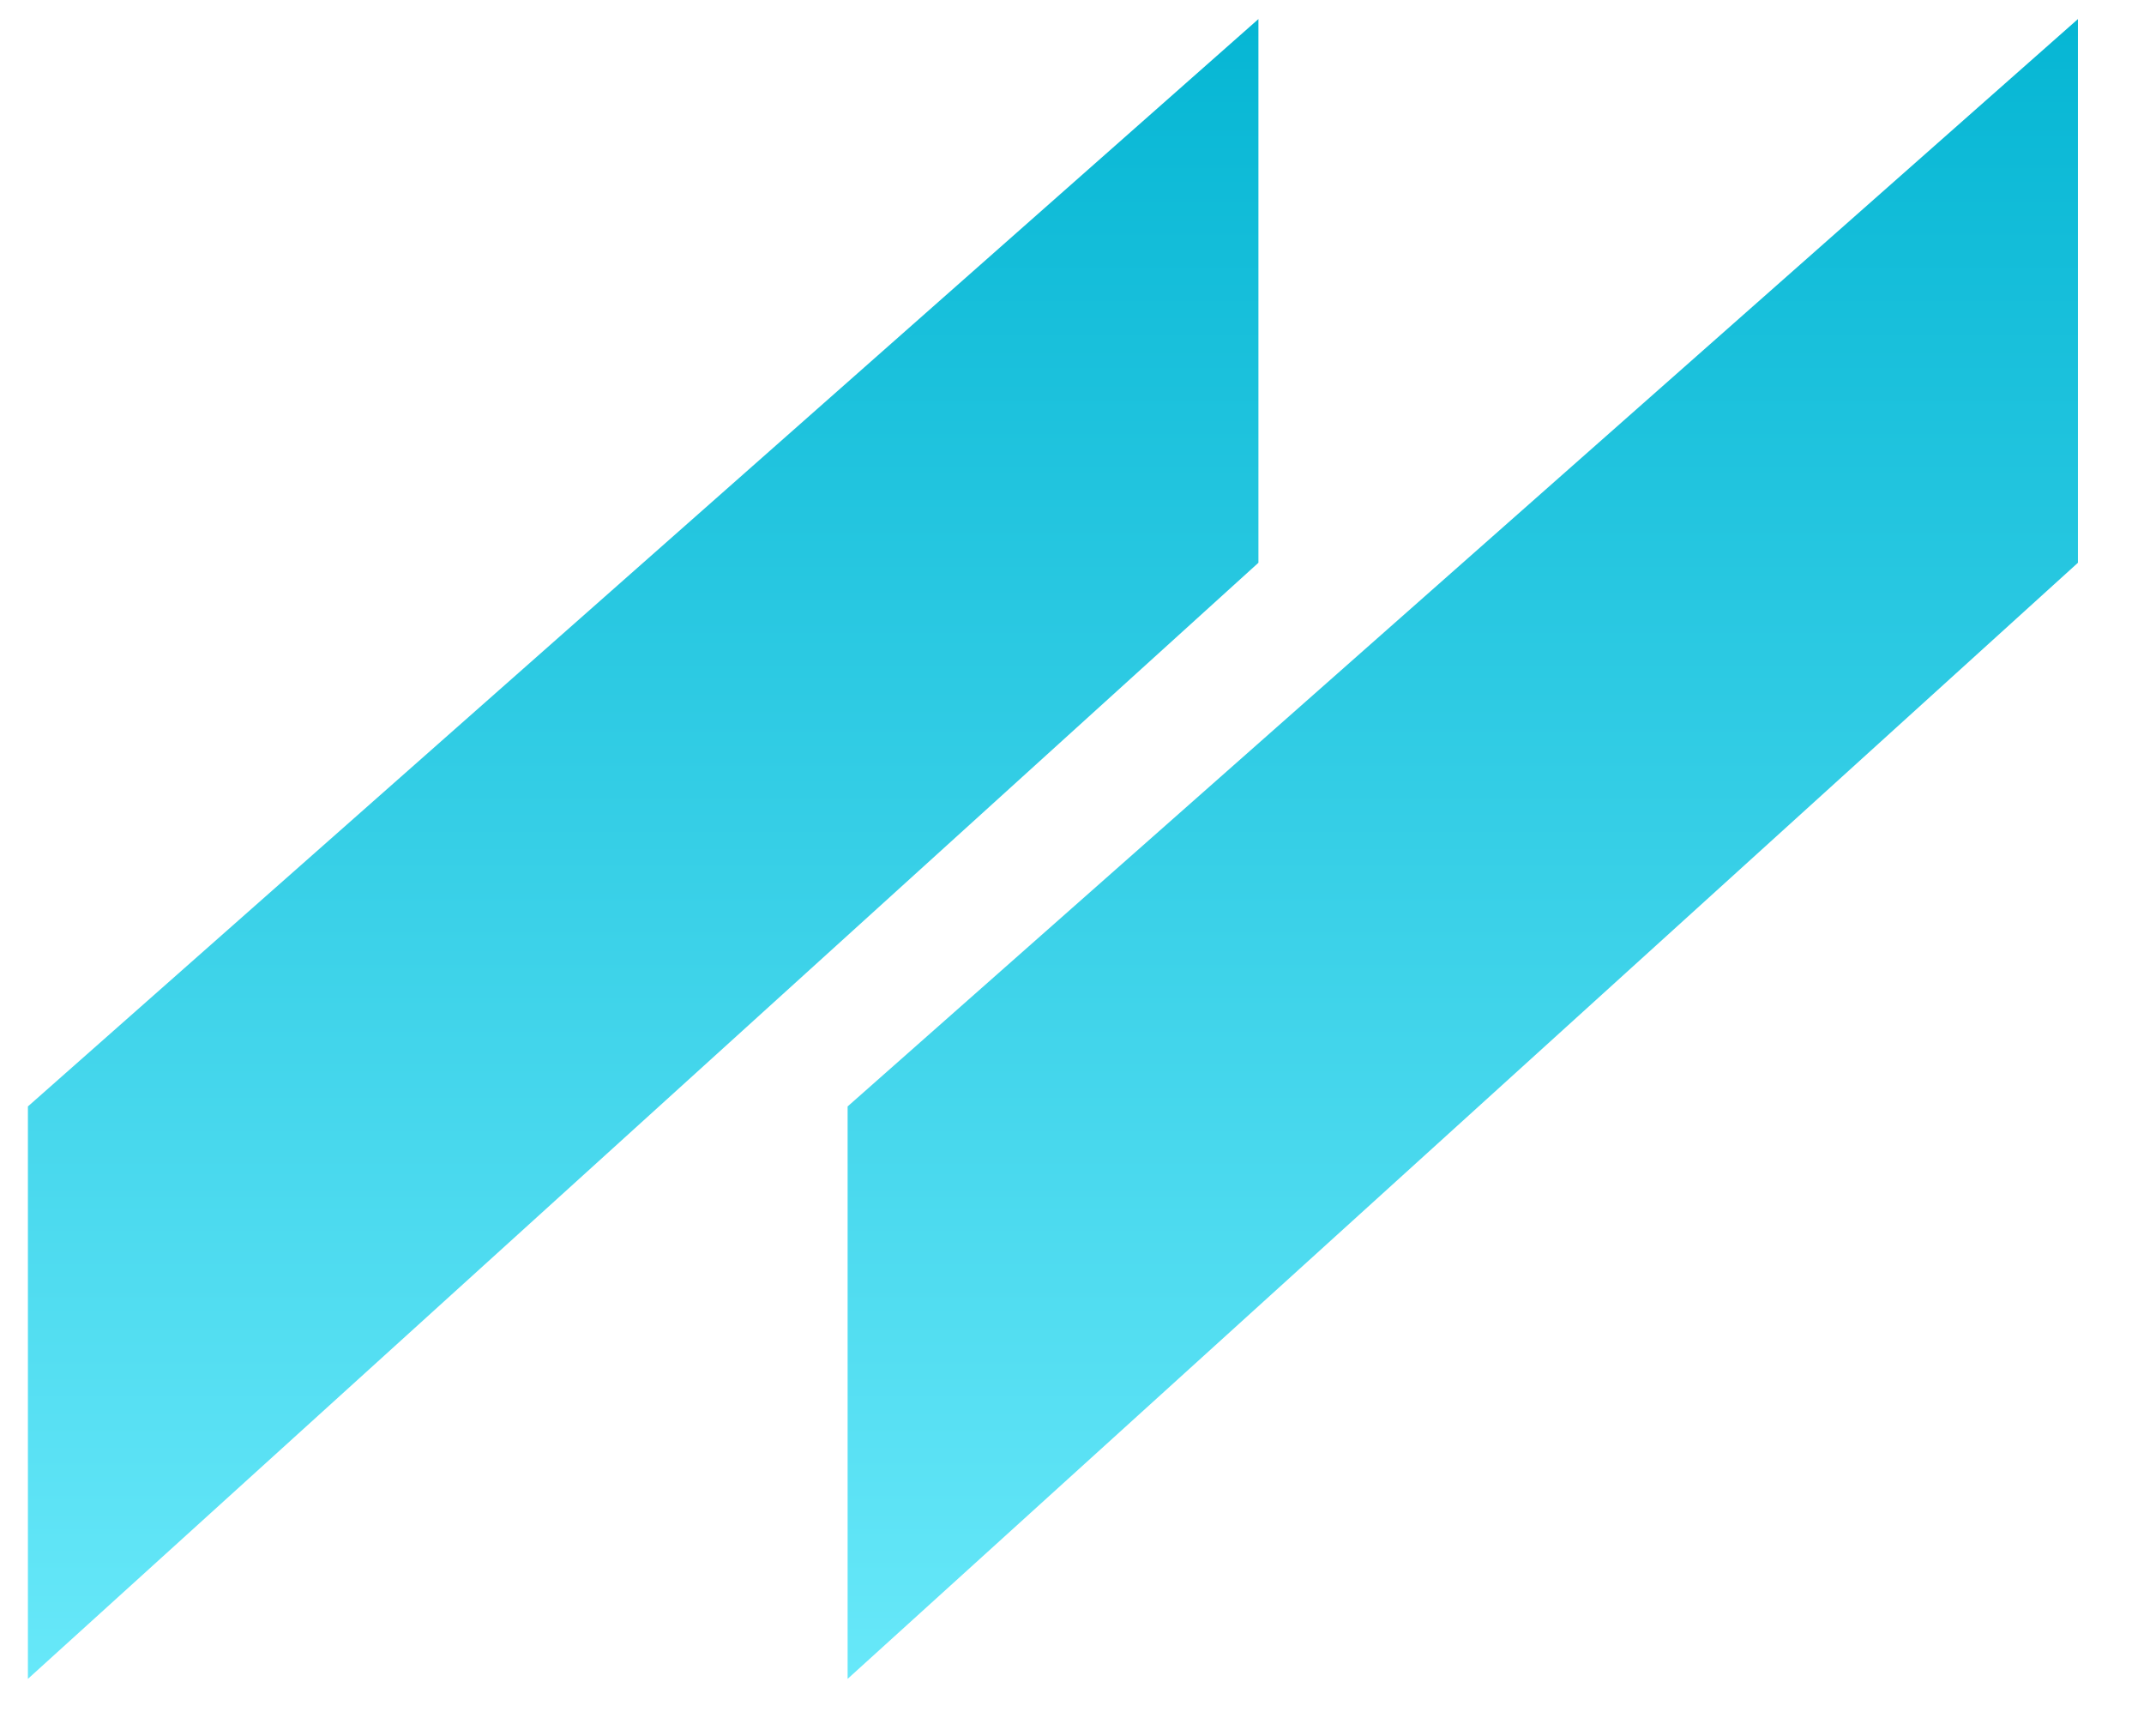
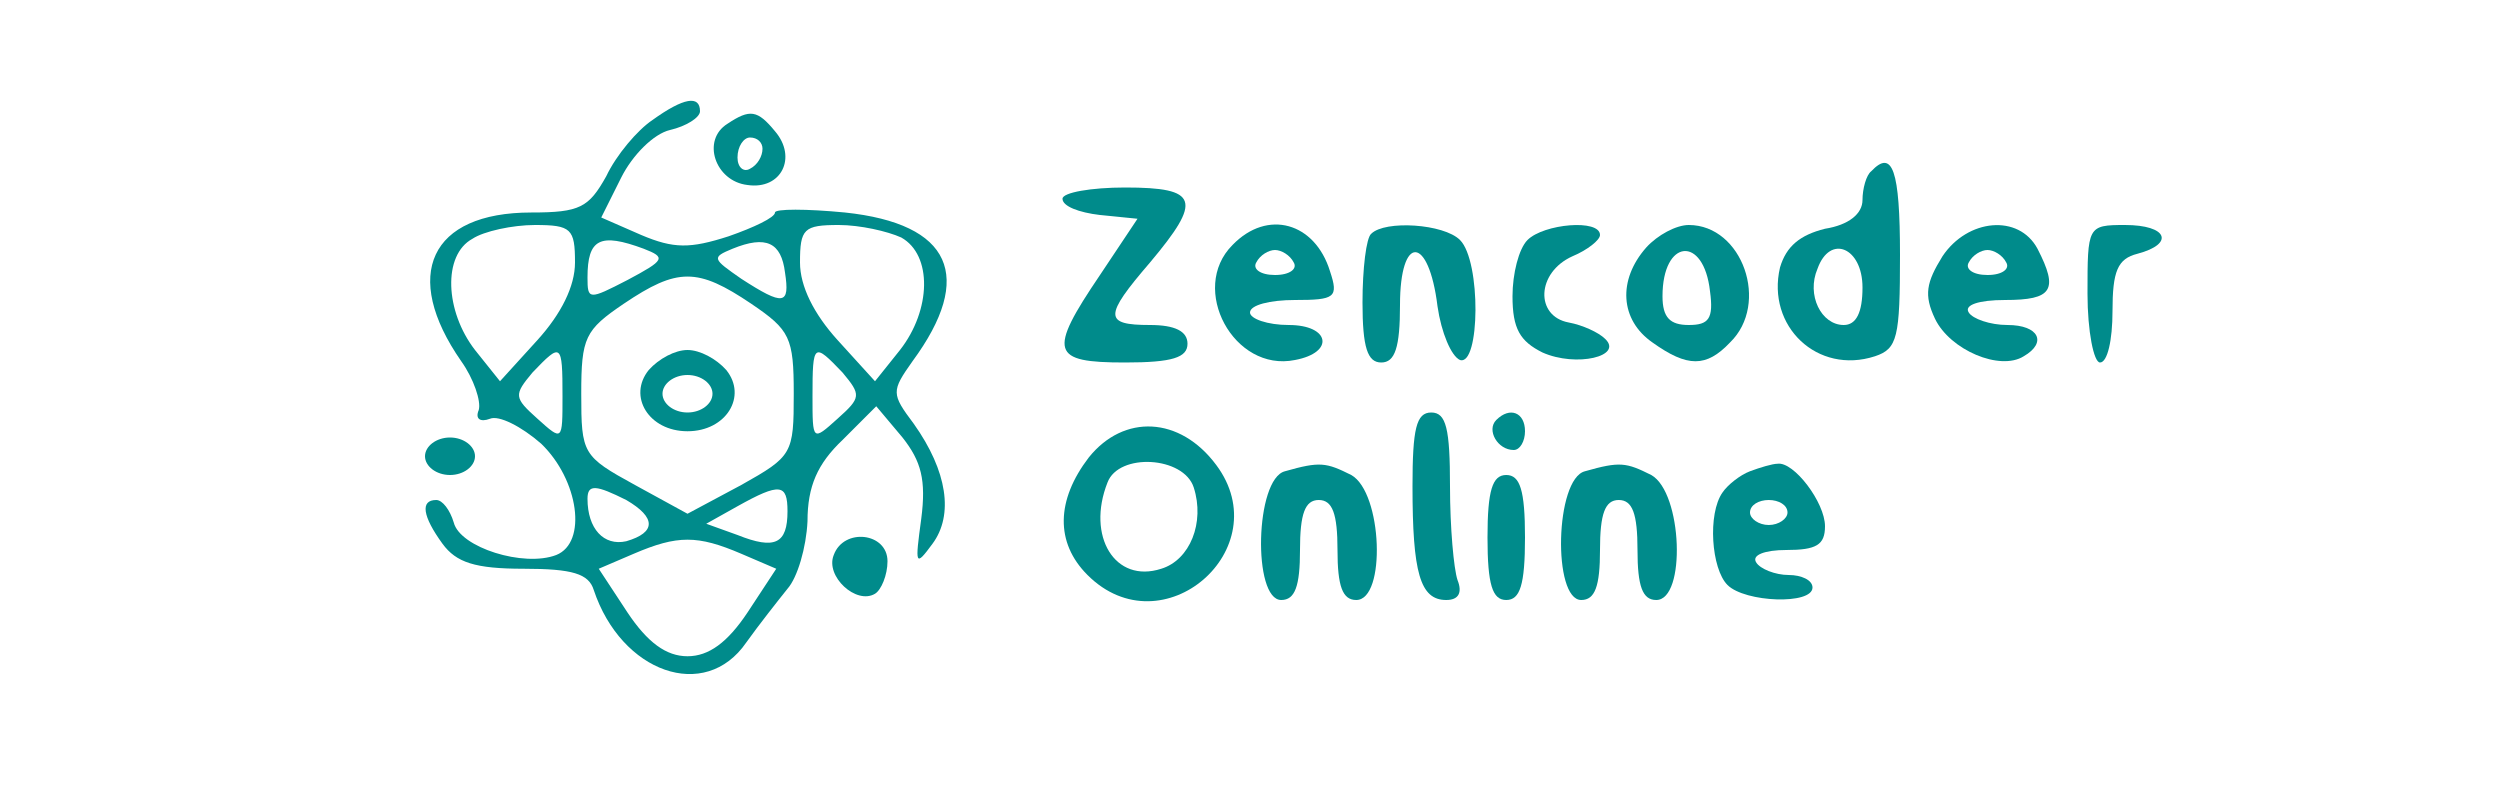
- <svg xmlns="http://www.w3.org/2000/svg" xmlns:xlink="http://www.w3.org/1999/xlink" version="1.1" preserveAspectRatio="xMidYMid meet" viewBox="344.564 330.278 111.737 91.218" width="53.87" height="43.61">
-   <defs>
-     <path d="M453.3 331.28L453.3 359.85L388.64 418.5L388.64 388.42L453.3 331.28Z" id="aFZf6T5ED" />
-     <linearGradient id="gradientb2ThqnP5Op" gradientUnits="userSpaceOnUse" x1="420.97" y1="331.28" x2="420.97" y2="418.5">
-       <stop style="stop-color: #06b6d4;stop-opacity: 1" offset="0%" />
-       <stop style="stop-color: #67e8f9;stop-opacity: 1" offset="100%" />
-     </linearGradient>
-     <path d="M410.23 331.28L410.23 359.85L345.56 418.5L345.56 388.42L410.23 331.28Z" id="a9fehgwfM" />
-     <linearGradient id="gradientk1wNV9Ostb" gradientUnits="userSpaceOnUse" x1="377.89" y1="331.28" x2="377.89" y2="418.5">
-       <stop style="stop-color: #06b6d4;stop-opacity: 1" offset="0%" />
-       <stop style="stop-color: #67e8f9;stop-opacity: 1" offset="100%" />
-     </linearGradient>
-   </defs>
-   <g>
-     <g>
-       <use xlink:href="#aFZf6T5ED" opacity="1" fill="url(#gradientb2ThqnP5Op)" />
-     </g>
-     <g>
-       <use xlink:href="#a9fehgwfM" opacity="1" fill="url(#gradientk1wNV9Ostb)" />
-     </g>
+ <svg xmlns="http://www.w3.org/2000/svg" version="1.0" width="200pt" height="64pt" viewBox="0 0 200 64" preserveAspectRatio="xMidYMid meet">
+   <g transform="translate(0,64) scale(0.1,-0.1)" fill="darkcyan" stroke="none">
+     <path d="M522 544 c-12 -8 -29 -28 -37 -45 -14 -25 -21 -29 -60 -29 -81 0 -104 -50 -56 -119 10 -14 16 -32 14 -39 -3 -7 1 -10 9 -7 7 3 25 -6 41 -20 30 -29 37 -79 12 -89 -26 -10 -77 6 -82 26 -3 10 -9 18 -14 18 -13 0 -11 -13 5 -35 11 -15 26 -20 65 -20 39 0 52 -4 56 -17 22 -66 89 -90 122 -42 10 14 25 33 33 43 8 9 15 33 16 54 0 28 8 46 28 65 l27 27 21 -25 c15 -19 19 -34 15 -65 -5 -37 -5 -39 9 -20 17 23 12 58 -15 96 -18 24 -18 26 -1 50 50 68 31 110 -54 119 -31 3 -56 3 -56 0 0 -4 -17 -12 -37 -19 -31 -10 -44 -10 -70 1 l-32 14 16 32 c9 18 26 35 39 38 13 3 24 10 24 15 0 13 -13 11 -38 -7z m-62 -114 c0 -19 -11 -41 -30 -62 l-30 -33 -20 25 c-24 31 -26 76 -2 89 9 6 32 11 50 11 29 0 32 -3 32 -30z m261 20 c25 -14 24 -58 -1 -90 l-20 -25 -30 33 c-19 21 -30 43 -30 62 0 27 3 30 31 30 17 0 39 -5 50 -10z m-206 -9 c18 -7 17 -9 -13 -25 -31 -16 -32 -16 -32 2 0 31 10 36 45 23z m113 -19 c4 -26 -1 -27 -35 -5 -23 16 -24 17 -7 24 27 11 39 5 42 -19z m-27 -25 c31 -21 34 -27 34 -72 0 -48 -1 -50 -42 -73 l-43 -23 -42 23 c-42 23 -43 25 -43 73 0 45 3 51 34 72 43 29 59 29 102 0z m-151 -74 c0 -36 0 -36 -20 -18 -19 17 -19 19 -4 37 23 24 24 24 24 -19z m224 19 c15 -18 15 -20 -4 -37 -20 -18 -20 -18 -20 18 0 43 1 43 24 19z m-173 -102 c24 -14 24 -26 0 -33 -18 -4 -31 10 -31 34 0 12 7 11 31 -1z m129 -9 c0 -26 -10 -31 -40 -19 l-25 9 25 14 c34 19 40 18 40 -4z m-37 -34 l28 -12 -23 -35 c-16 -24 -31 -35 -48 -35 -17 0 -32 11 -48 35 l-23 35 28 12 c35 15 51 15 86 0z" />
+     <path d="M519 344 c-17 -21 0 -49 31 -49 31 0 48 28 31 49 -8 9 -21 16 -31 16 -10 0 -23 -7 -31 -16z m51 -19 c0 -8 -9 -15 -20 -15 -11 0 -20 7 -20 15 0 8 9 15 20 15 11 0 20 -7 20 -15z" />
+     <path d="M582 541 c-21 -13 -10 -46 16 -49 27 -4 40 22 22 43 -14 17 -20 18 -38 6z m28 -20 c0 -6 -4 -13 -10 -16 -5 -3 -10 1 -10 9 0 9 5 16 10 16 6 0 10 -4 10 -9z" />
+     <path d="M1497 503 c-4 -3 -7 -14 -7 -23 0 -11 -11 -20 -30 -23 -20 -5 -31 -14 -36 -31 -11 -47 30 -86 76 -71 18 6 20 15 20 81 0 68 -6 85 -23 67z m-7 -93 c0 -20 -5 -30 -15 -30 -18 0 -30 24 -21 45 10 28 36 17 36 -15z" />
+     <path d="M850 481 c0 -6 13 -11 30 -13 l30 -3 -30 -45 c-42 -62 -39 -70 20 -70 38 0 50 4 50 15 0 10 -10 15 -30 15 -37 0 -37 7 0 50 42 50 39 60 -20 60 -27 0 -50 -4 -50 -9z" />
+     <path d="M986 444 c-35 -35 1 -102 50 -92 32 6 28 28 -5 28 -17 0 -31 5 -31 10 0 6 16 10 36 10 32 0 35 2 28 23 -12 39 -50 50 -78 21z m49 -14 c3 -5 -3 -10 -15 -10 -12 0 -18 5 -15 10 3 6 10 10 15 10 5 0 12 -4 15 -10z" />
+     <path d="M1097 453 c-4 -3 -7 -28 -7 -55 0 -36 4 -48 15 -48 11 0 15 12 15 46 0 57 23 56 30 -1 3 -21 11 -40 18 -43 16 -5 17 79 0 96 -13 13 -60 16 -71 5z" />
+     <path d="M1222 448 c-7 -7 -12 -27 -12 -45 0 -26 6 -36 24 -45 27 -12 65 -3 50 11 -5 5 -18 11 -29 13 -27 5 -26 40 3 53 12 5 22 13 22 17 0 13 -45 9 -58 -4z" />
+     <path d="M1317 442 c-23 -26 -21 -58 5 -76 28 -20 43 -20 62 0 32 31 10 94 -33 94 -10 0 -25 -8 -34 -18z m51 -35 c3 -22 -1 -27 -17 -27 -15 0 -21 6 -21 23 0 46 33 49 38 4z" />
+     <path d="M1554 435 c-13 -21 -15 -31 -6 -50 12 -25 52 -42 71 -30 19 11 12 25 -13 25 -14 0 -28 5 -31 10 -4 6 8 10 29 10 38 0 43 8 26 41 -15 28 -56 24 -76 -6z m51 -5 c3 -5 -3 -10 -15 -10 -12 0 -18 5 -15 10 3 6 10 10 15 10 5 0 12 -4 15 -10z" />
+     <path d="M1670 405 c0 -30 5 -55 10 -55 6 0 10 18 10 41 0 32 4 42 20 46 30 8 24 23 -10 23 -30 0 -30 -1 -30 -55z" />
+     <path d="M1130 251 c0 -69 6 -91 27 -91 10 0 13 6 9 16 -3 9 -6 42 -6 75 0 46 -3 59 -15 59 -12 0 -15 -13 -15 -59z" />
+     <path d="M1197 304 c-8 -8 1 -24 14 -24 5 0 9 7 9 15 0 15 -12 20 -23 9z" />
+     <path d="M871 274 c-26 -34 -27 -68 -1 -94 60 -60 153 21 103 88 -29 39 -74 41 -102 6z m84 -24 c9 -28 -3 -58 -26 -65 -37 -12 -60 26 -43 69 9 24 61 21 69 -4z" />
+     <path d="M340 275 c0 -8 9 -15 20 -15 11 0 20 7 20 15 0 8 -9 15 -20 15 -11 0 -20 -7 -20 -15z" />
+     <path d="M1028 263 c-24 -6 -26 -103 -3 -103 11 0 15 11 15 40 0 29 4 40 15 40 11 0 15 -11 15 -40 0 -29 4 -40 15 -40 24 0 21 86 -4 100 -20 10 -25 11 -53 3z" />
+     <path d="M1268 263 c-24 -6 -26 -103 -3 -103 11 0 15 11 15 40 0 29 4 40 15 40 11 0 15 -11 15 -40 0 -29 4 -40 15 -40 24 0 21 86 -4 100 -20 10 -25 11 -53 3z" />
+     <path d="M1400 263 c-8 -3 -18 -11 -22 -17 -12 -17 -9 -61 4 -74 14 -14 68 -16 68 -2 0 6 -9 10 -19 10 -11 0 -23 5 -26 10 -4 6 7 10 24 10 24 0 31 4 31 19 0 19 -25 52 -38 50 -4 0 -14 -3 -22 -6z m30 -33 c0 -5 -7 -10 -15 -10 -8 0 -15 5 -15 10 0 6 7 10 15 10 8 0 15 -4 15 -10z" />
+     <path d="M1190 210 c0 -38 4 -50 15 -50 11 0 15 12 15 50 0 38 -4 50 -15 50 -11 0 -15 -12 -15 -50z" />
+     <path d="M667 196 c-7 -17 18 -40 33 -31 5 3 10 15 10 26 0 23 -35 27 -43 5z" />
  </g>
</svg>
